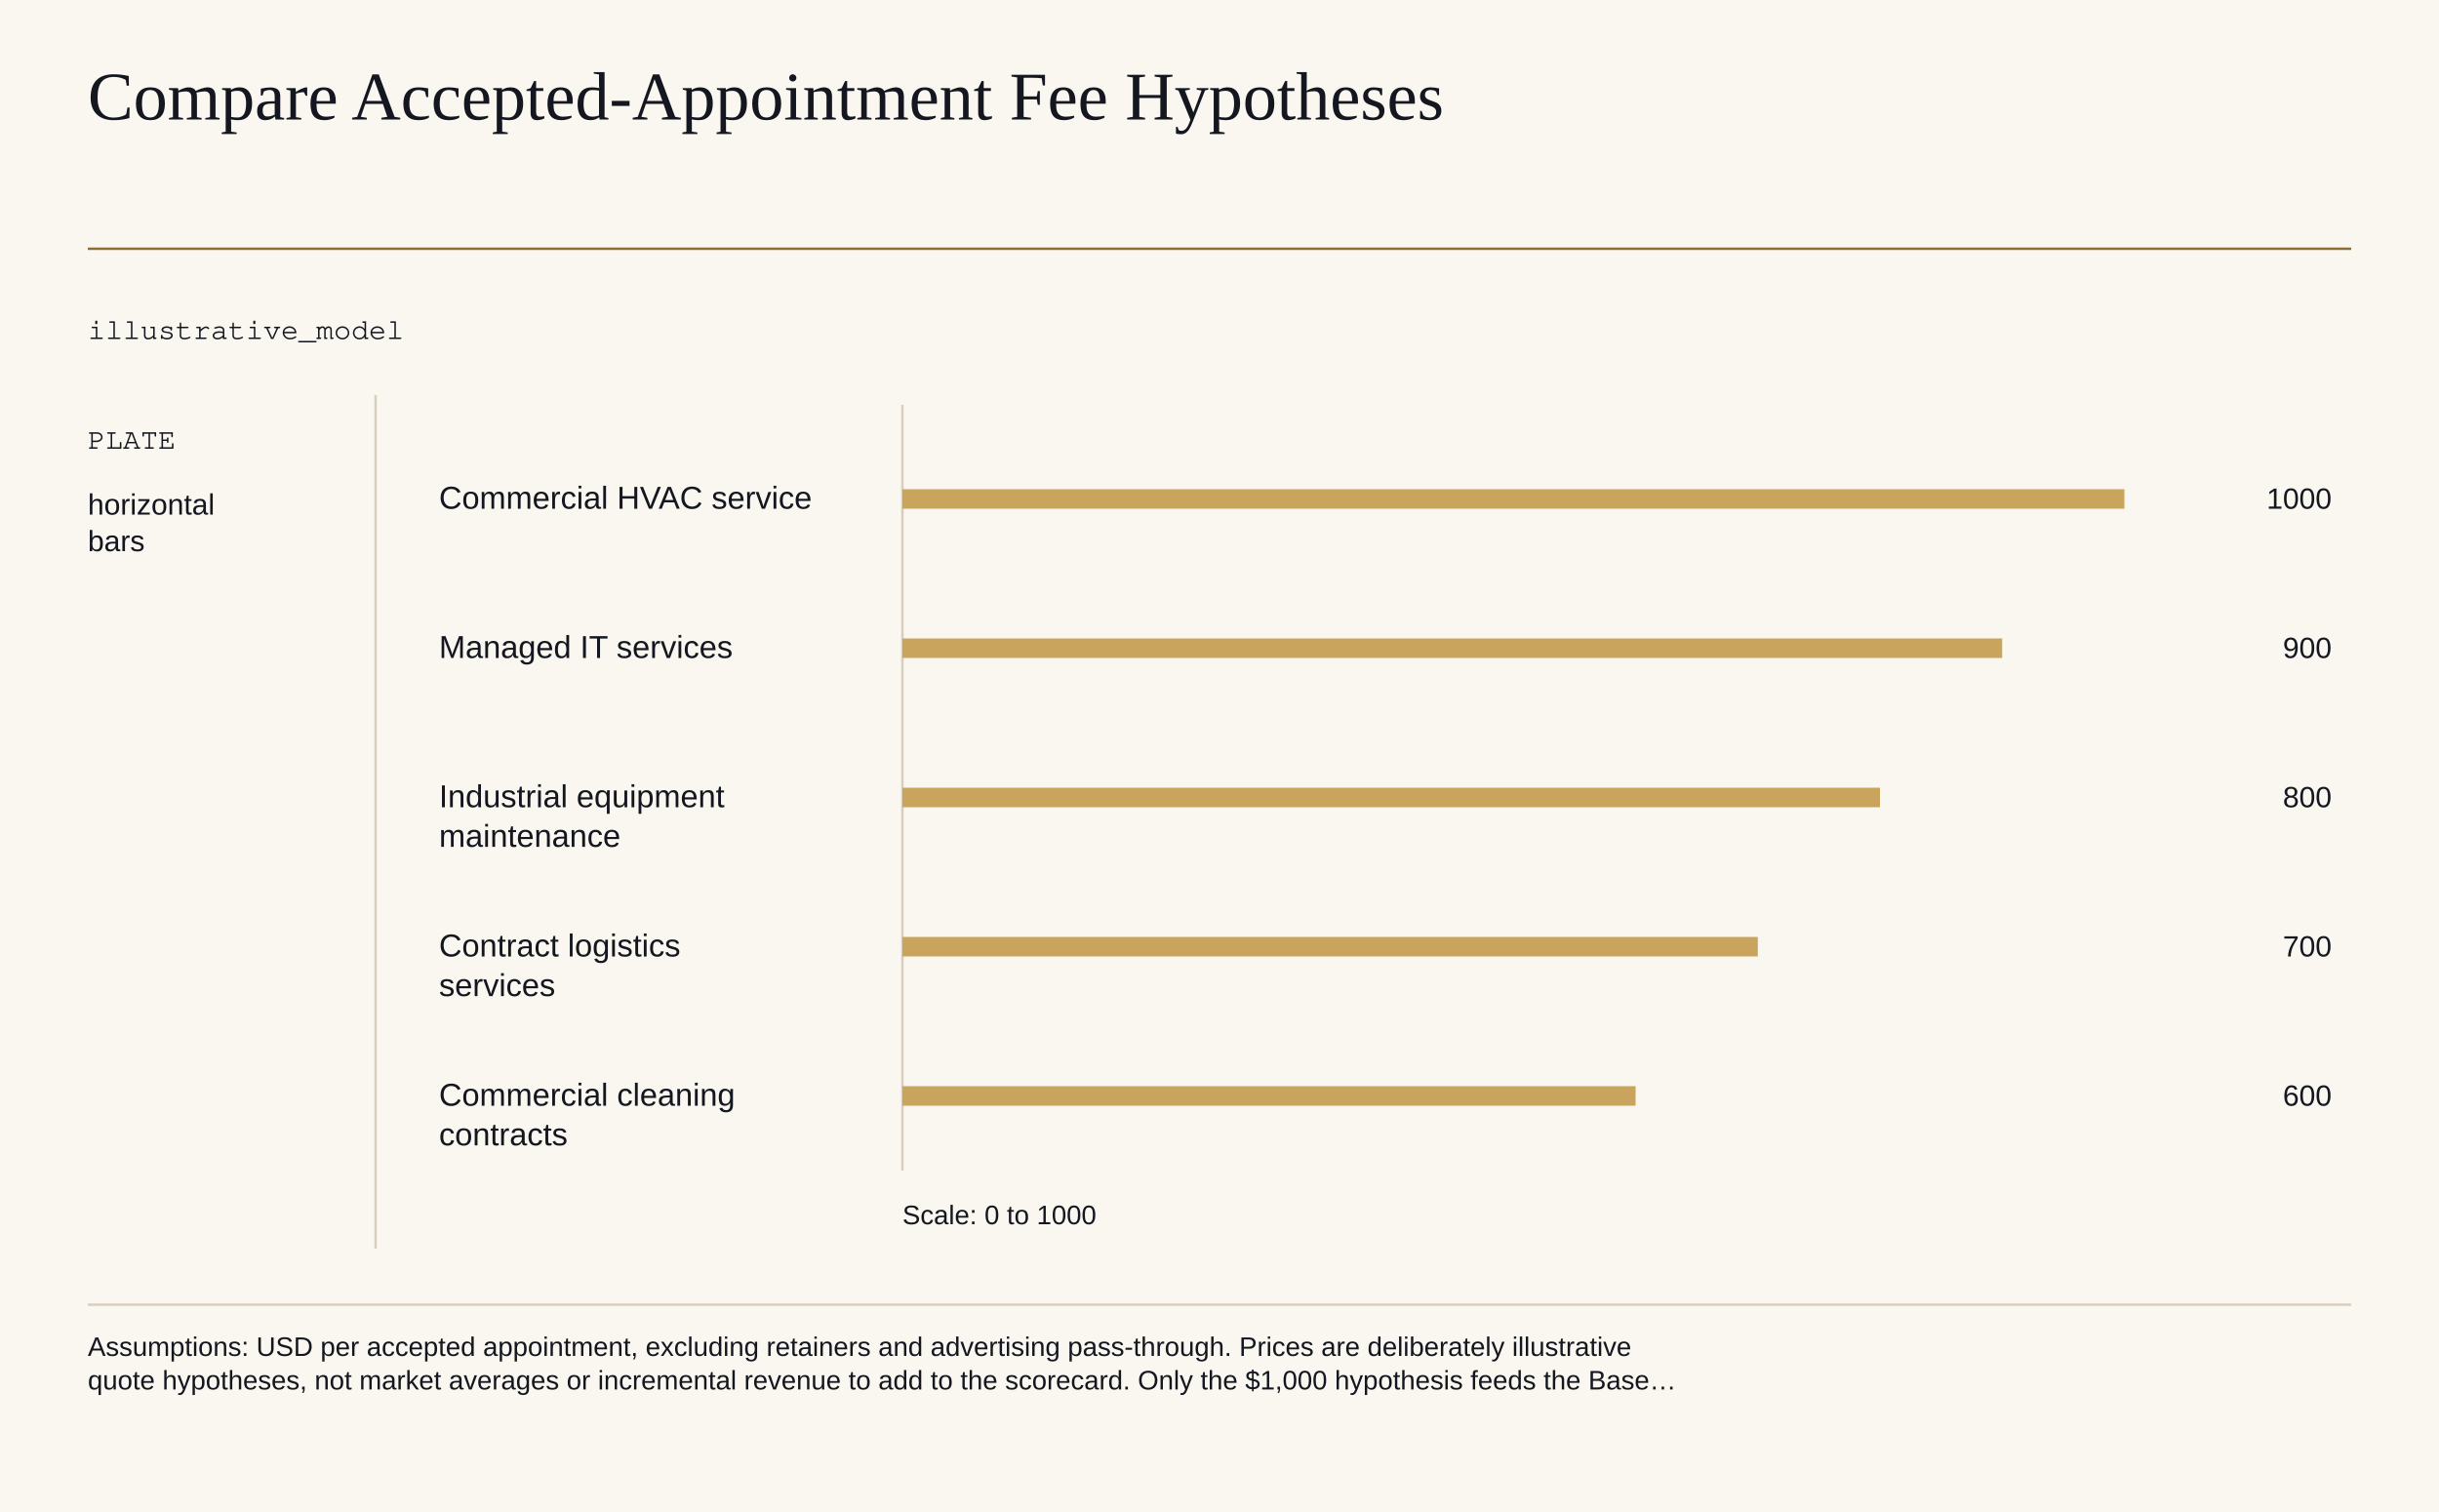
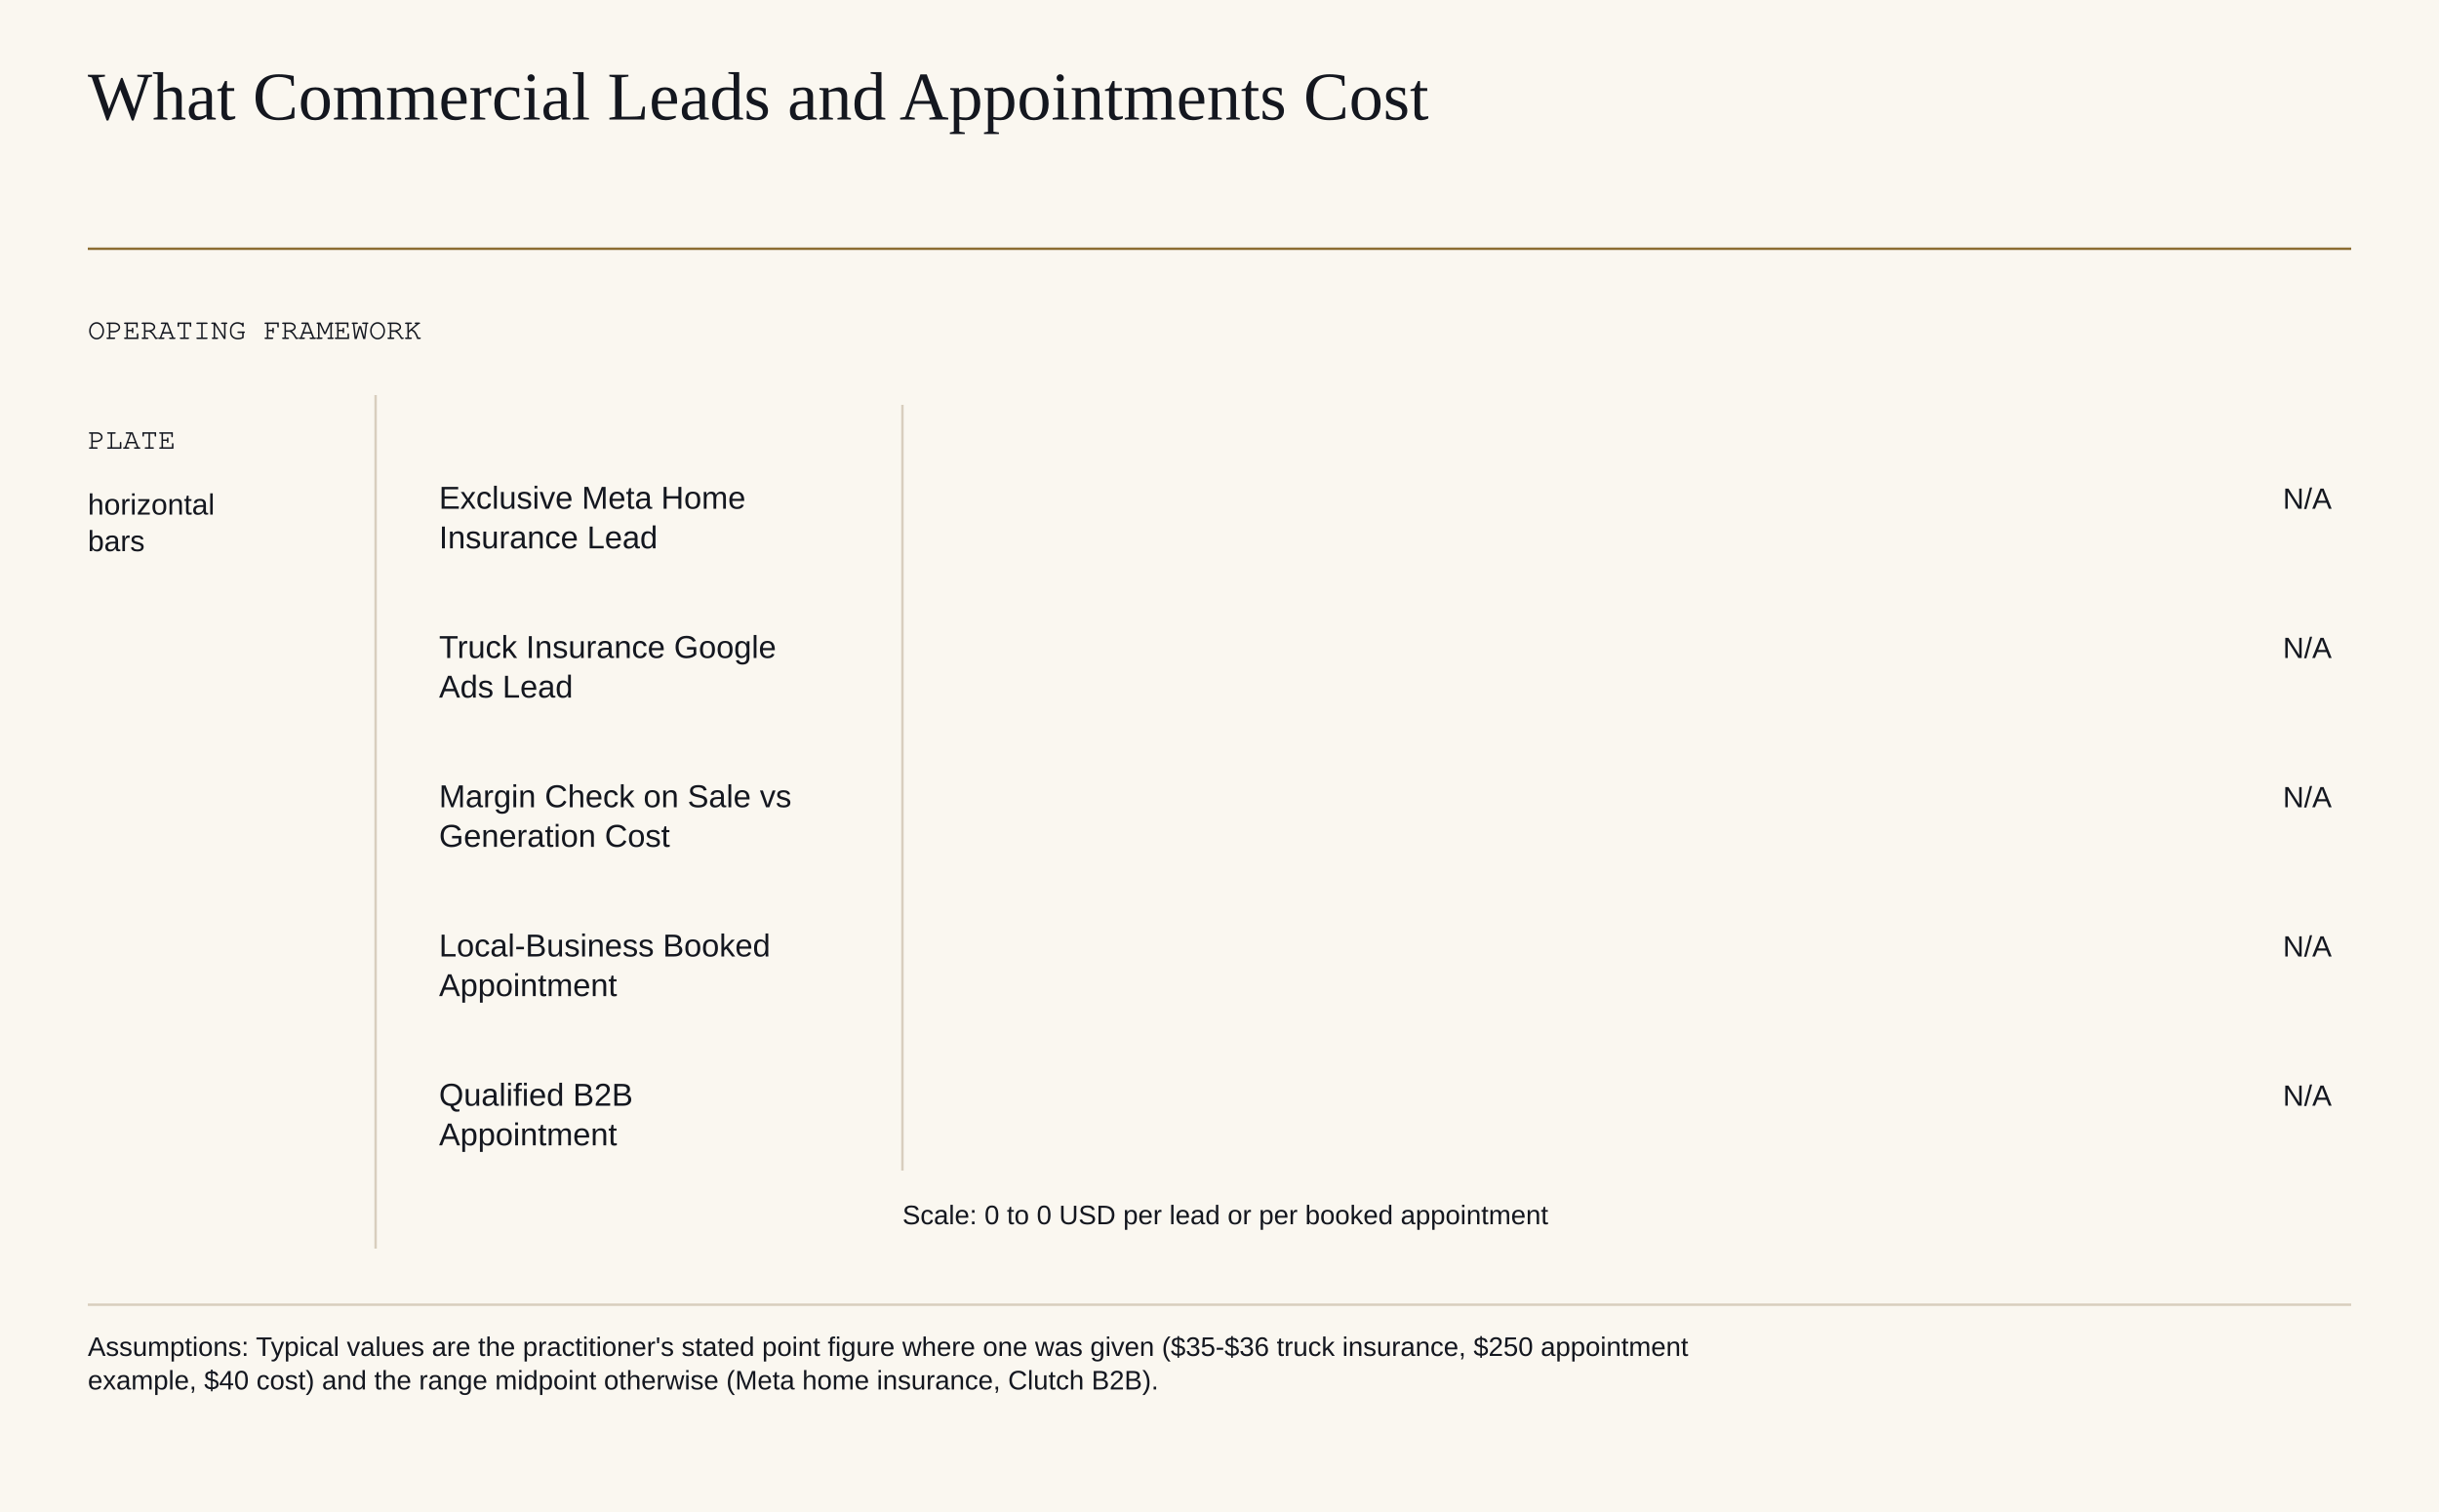
<svg xmlns="http://www.w3.org/2000/svg" viewBox="0 0 1000 620" role="img">
  <rect x="0" y="0" width="1000" height="620" fill="#FAF7F0" stroke="none" stroke-width="1" />
  <text x="36" y="49" font-family="Georgia, 'Times New Roman', serif" font-size="28" fill="#14171F" text-anchor="start" style="font-variant-numeric:tabular-nums">
-     <tspan x="36" dy="0">Compare Accepted-Appointment Fee Hypotheses</tspan>
+     <tspan x="36" dy="0">What Commercial Leads and Appointments Cost</tspan>
  </text>
  <line x1="36" y1="102" x2="964" y2="102" stroke="#8C6D32" stroke-width="1" />
  <text x="36" y="139" font-family="Courier, monospace" font-size="12" fill="#14171F" text-anchor="start" style="font-variant-numeric:tabular-nums">
-     <tspan x="36" dy="0">illustrative_model</tspan>
+     <tspan x="36" dy="0">OPERATING FRAMEWORK</tspan>
  </text>
  <line x1="154" y1="162" x2="154" y2="512" stroke="#D8CEBE" stroke-width="1" />
  <text x="36" y="184" font-family="Courier, monospace" font-size="12" fill="#14171F" text-anchor="start" style="font-variant-numeric:tabular-nums">
    <tspan x="36" dy="0">PLATE</tspan>
  </text>
  <text x="36" y="211" font-family="Arial, Helvetica, sans-serif" font-size="12" fill="#14171F" text-anchor="start" style="font-variant-numeric:tabular-nums">
    <tspan x="36" dy="0">horizontal</tspan>
    <tspan x="36" dy="15.0">bars</tspan>
  </text>
  <line x1="370.0" y1="166" x2="370.0" y2="480" stroke="#D8CEBE" stroke-width="1" />
  <text x="180" y="208.6" font-family="Arial, Helvetica, sans-serif" font-size="13" fill="#14171F" text-anchor="start" style="font-variant-numeric:tabular-nums">
-     <tspan x="180" dy="0">Commercial HVAC service</tspan>
+     <tspan x="180" dy="0">Exclusive Meta Home</tspan>
+     <tspan x="180" dy="16.25">Insurance Lead</tspan>
  </text>
-   <rect x="370.0" y="200.6" width="501.0" height="8" fill="#C9A45C" stroke="none" stroke-width="1" />
  <text x="956" y="208.6" font-family="Arial, Helvetica, sans-serif" font-size="12" fill="#14171F" text-anchor="end" style="font-variant-numeric:tabular-nums">
-     <tspan x="956" dy="0">1000</tspan>
+     <tspan x="956" dy="0">N/A</tspan>
  </text>
  <text x="180" y="269.8" font-family="Arial, Helvetica, sans-serif" font-size="13" fill="#14171F" text-anchor="start" style="font-variant-numeric:tabular-nums">
-     <tspan x="180" dy="0">Managed IT services</tspan>
+     <tspan x="180" dy="0">Truck Insurance Google</tspan>
+     <tspan x="180" dy="16.25">Ads Lead</tspan>
  </text>
-   <rect x="370.0" y="261.8" width="450.9" height="8" fill="#C9A45C" stroke="none" stroke-width="1" />
  <text x="956" y="269.8" font-family="Arial, Helvetica, sans-serif" font-size="12" fill="#14171F" text-anchor="end" style="font-variant-numeric:tabular-nums">
-     <tspan x="956" dy="0">900</tspan>
+     <tspan x="956" dy="0">N/A</tspan>
  </text>
  <text x="180" y="331.0" font-family="Arial, Helvetica, sans-serif" font-size="13" fill="#14171F" text-anchor="start" style="font-variant-numeric:tabular-nums">
-     <tspan x="180" dy="0">Industrial equipment</tspan>
-     <tspan x="180" dy="16.25">maintenance</tspan>
+     <tspan x="180" dy="0">Margin Check on Sale vs</tspan>
+     <tspan x="180" dy="16.25">Generation Cost</tspan>
  </text>
-   <rect x="370.0" y="323.0" width="400.8" height="8" fill="#C9A45C" stroke="none" stroke-width="1" />
  <text x="956" y="331.0" font-family="Arial, Helvetica, sans-serif" font-size="12" fill="#14171F" text-anchor="end" style="font-variant-numeric:tabular-nums">
-     <tspan x="956" dy="0">800</tspan>
+     <tspan x="956" dy="0">N/A</tspan>
  </text>
  <text x="180" y="392.2" font-family="Arial, Helvetica, sans-serif" font-size="13" fill="#14171F" text-anchor="start" style="font-variant-numeric:tabular-nums">
-     <tspan x="180" dy="0">Contract logistics</tspan>
-     <tspan x="180" dy="16.25">services</tspan>
+     <tspan x="180" dy="0">Local-Business Booked</tspan>
+     <tspan x="180" dy="16.25">Appointment</tspan>
  </text>
-   <rect x="370.0" y="384.2" width="350.7" height="8" fill="#C9A45C" stroke="none" stroke-width="1" />
  <text x="956" y="392.2" font-family="Arial, Helvetica, sans-serif" font-size="12" fill="#14171F" text-anchor="end" style="font-variant-numeric:tabular-nums">
-     <tspan x="956" dy="0">700</tspan>
+     <tspan x="956" dy="0">N/A</tspan>
  </text>
  <text x="180" y="453.4" font-family="Arial, Helvetica, sans-serif" font-size="13" fill="#14171F" text-anchor="start" style="font-variant-numeric:tabular-nums">
-     <tspan x="180" dy="0">Commercial cleaning</tspan>
-     <tspan x="180" dy="16.25">contracts</tspan>
+     <tspan x="180" dy="0">Qualified B2B</tspan>
+     <tspan x="180" dy="16.25">Appointment</tspan>
  </text>
-   <rect x="370.0" y="445.4" width="300.6" height="8" fill="#C9A45C" stroke="none" stroke-width="1" />
  <text x="956" y="453.4" font-family="Arial, Helvetica, sans-serif" font-size="12" fill="#14171F" text-anchor="end" style="font-variant-numeric:tabular-nums">
-     <tspan x="956" dy="0">600</tspan>
+     <tspan x="956" dy="0">N/A</tspan>
  </text>
  <text x="370" y="502" font-family="Arial, Helvetica, sans-serif" font-size="11" fill="#14171F" text-anchor="start" style="font-variant-numeric:tabular-nums">
-     <tspan x="370" dy="0">Scale: 0 to 1000</tspan>
+     <tspan x="370" dy="0">Scale: 0 to 0 USD per lead or per booked appointment</tspan>
  </text>
  <line x1="36" y1="535" x2="964" y2="535" stroke="#D8CEBE" stroke-width="1" />
  <text x="36" y="556" font-family="Arial, Helvetica, sans-serif" font-size="11" fill="#14171F" text-anchor="start" style="font-variant-numeric:tabular-nums">
-     <tspan x="36" dy="0">Assumptions: USD per accepted appointment, excluding retainers and advertising pass-through. Prices are deliberately illustrative</tspan>
-     <tspan x="36" dy="13.75">quote hypotheses, not market averages or incremental revenue to add to the scorecard. Only the $1,000 hypothesis feeds the Base…</tspan>
+     <tspan x="36" dy="0">Assumptions: Typical values are the practitioner's stated point figure where one was given ($35-$36 truck insurance, $250 appointment</tspan>
+     <tspan x="36" dy="13.75">example, $40 cost) and the range midpoint otherwise (Meta home insurance, Clutch B2B).</tspan>
  </text>
  <text x="36" y="592" font-family="Arial, Helvetica, sans-serif" font-size="10" fill="#14171F" text-anchor="start" style="font-variant-numeric:tabular-nums">
    <tspan x="36" dy="0" />
  </text>
</svg>
